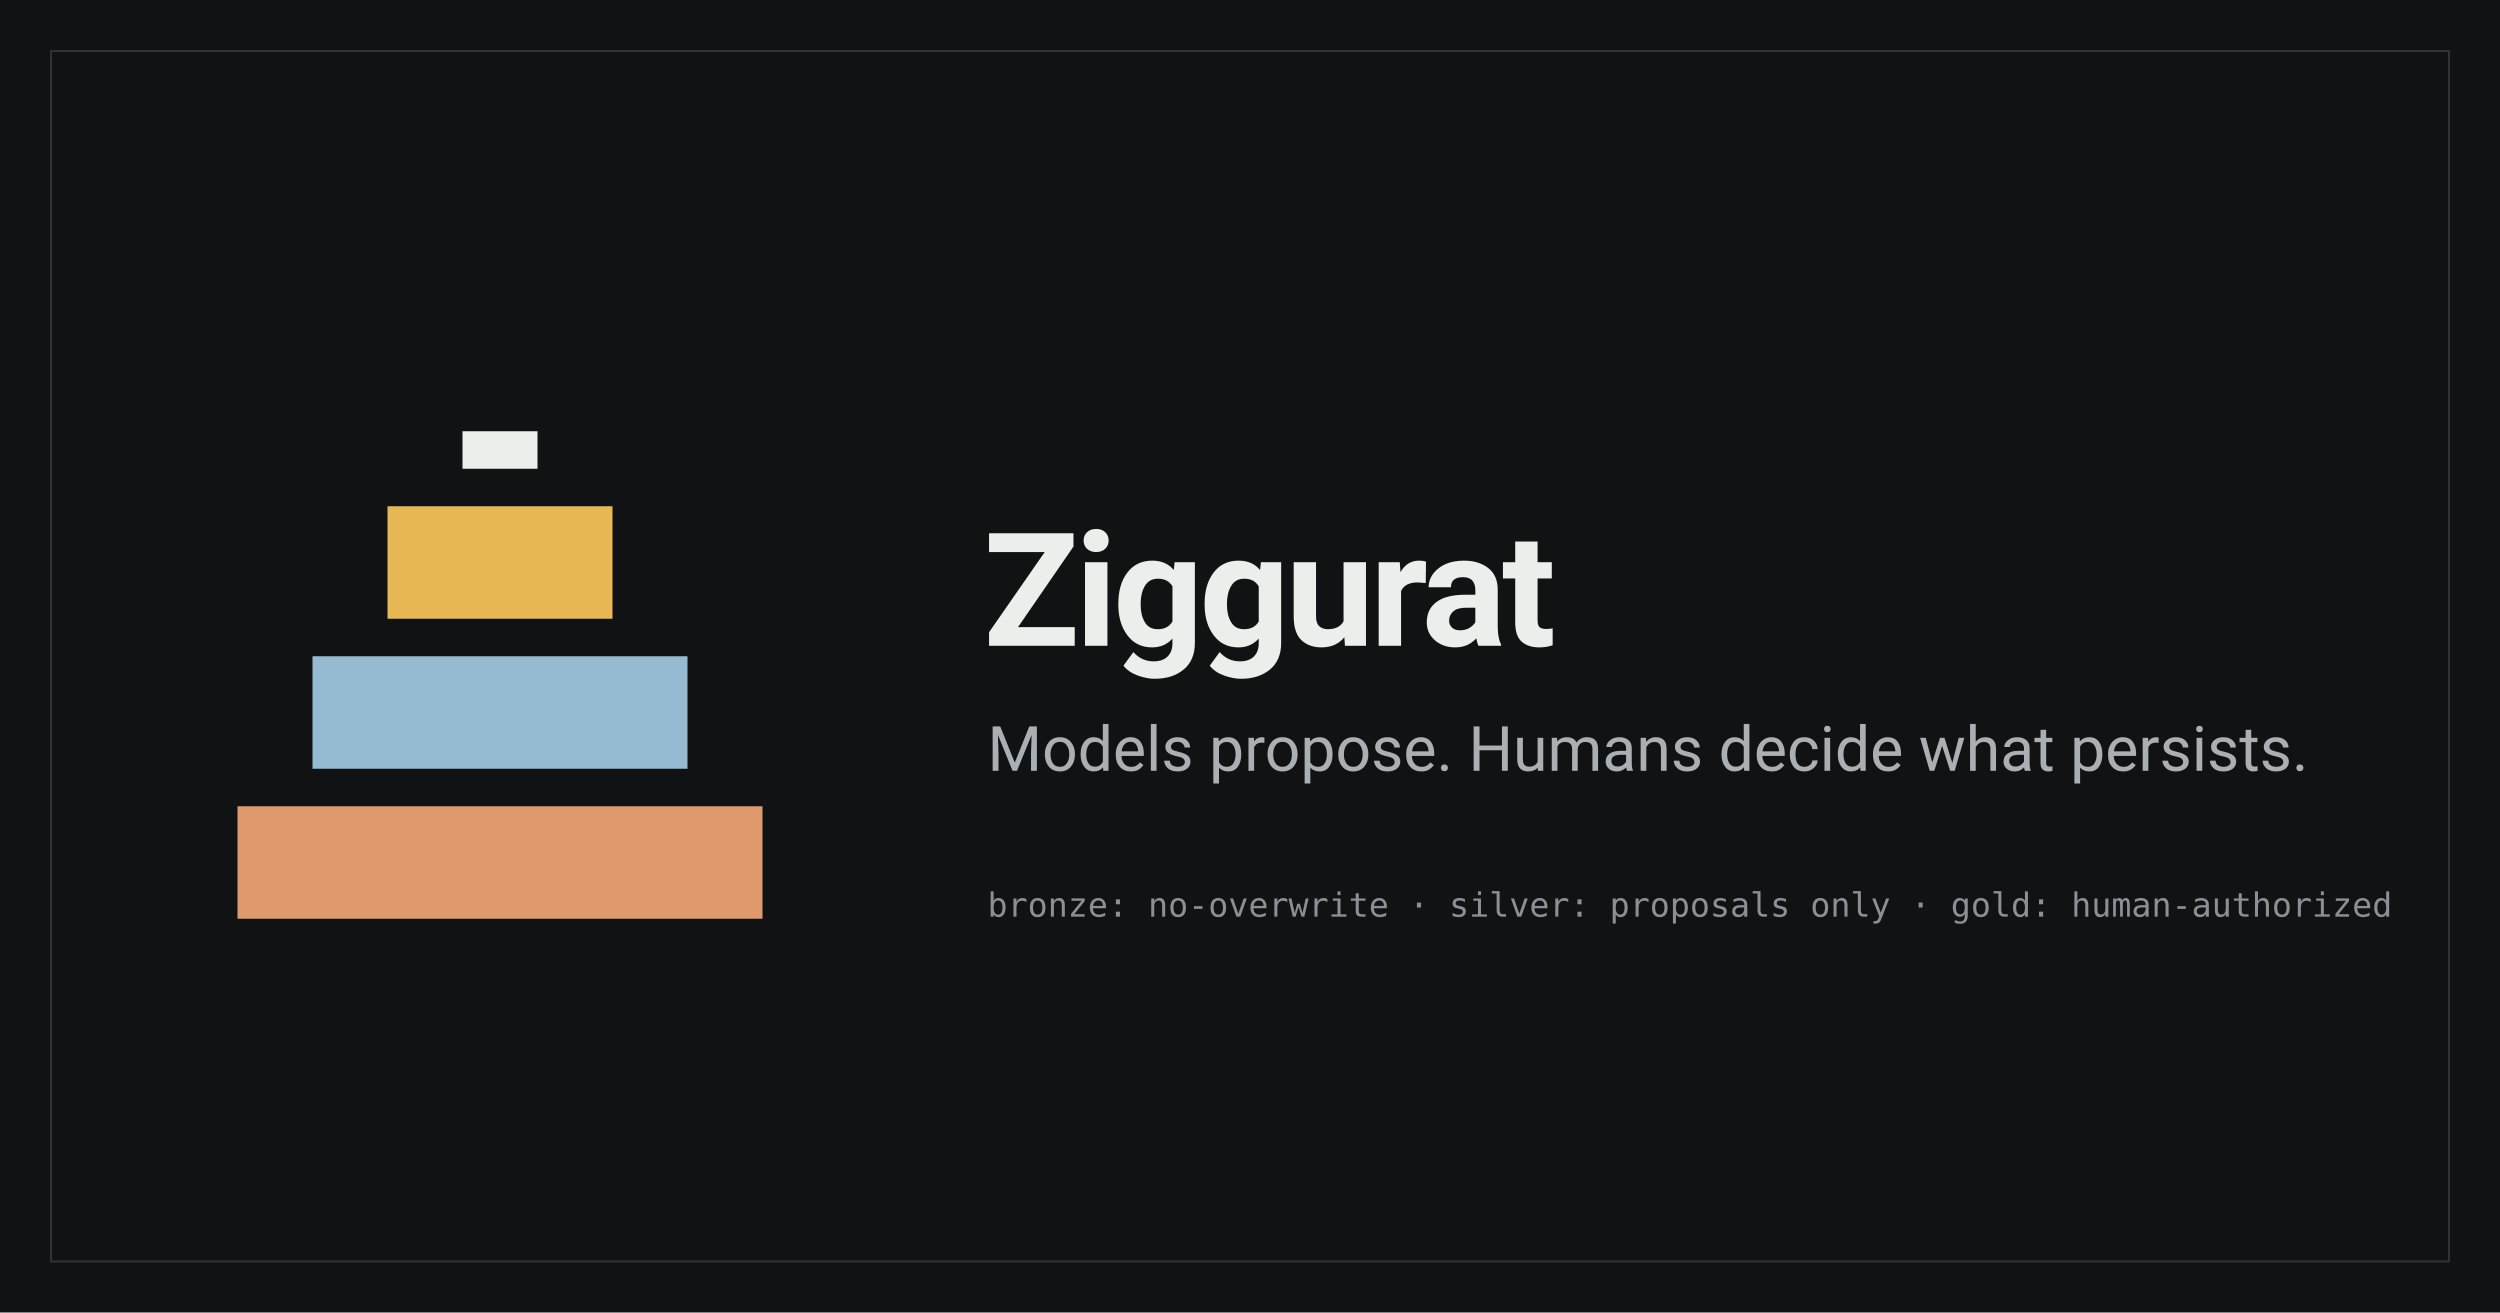
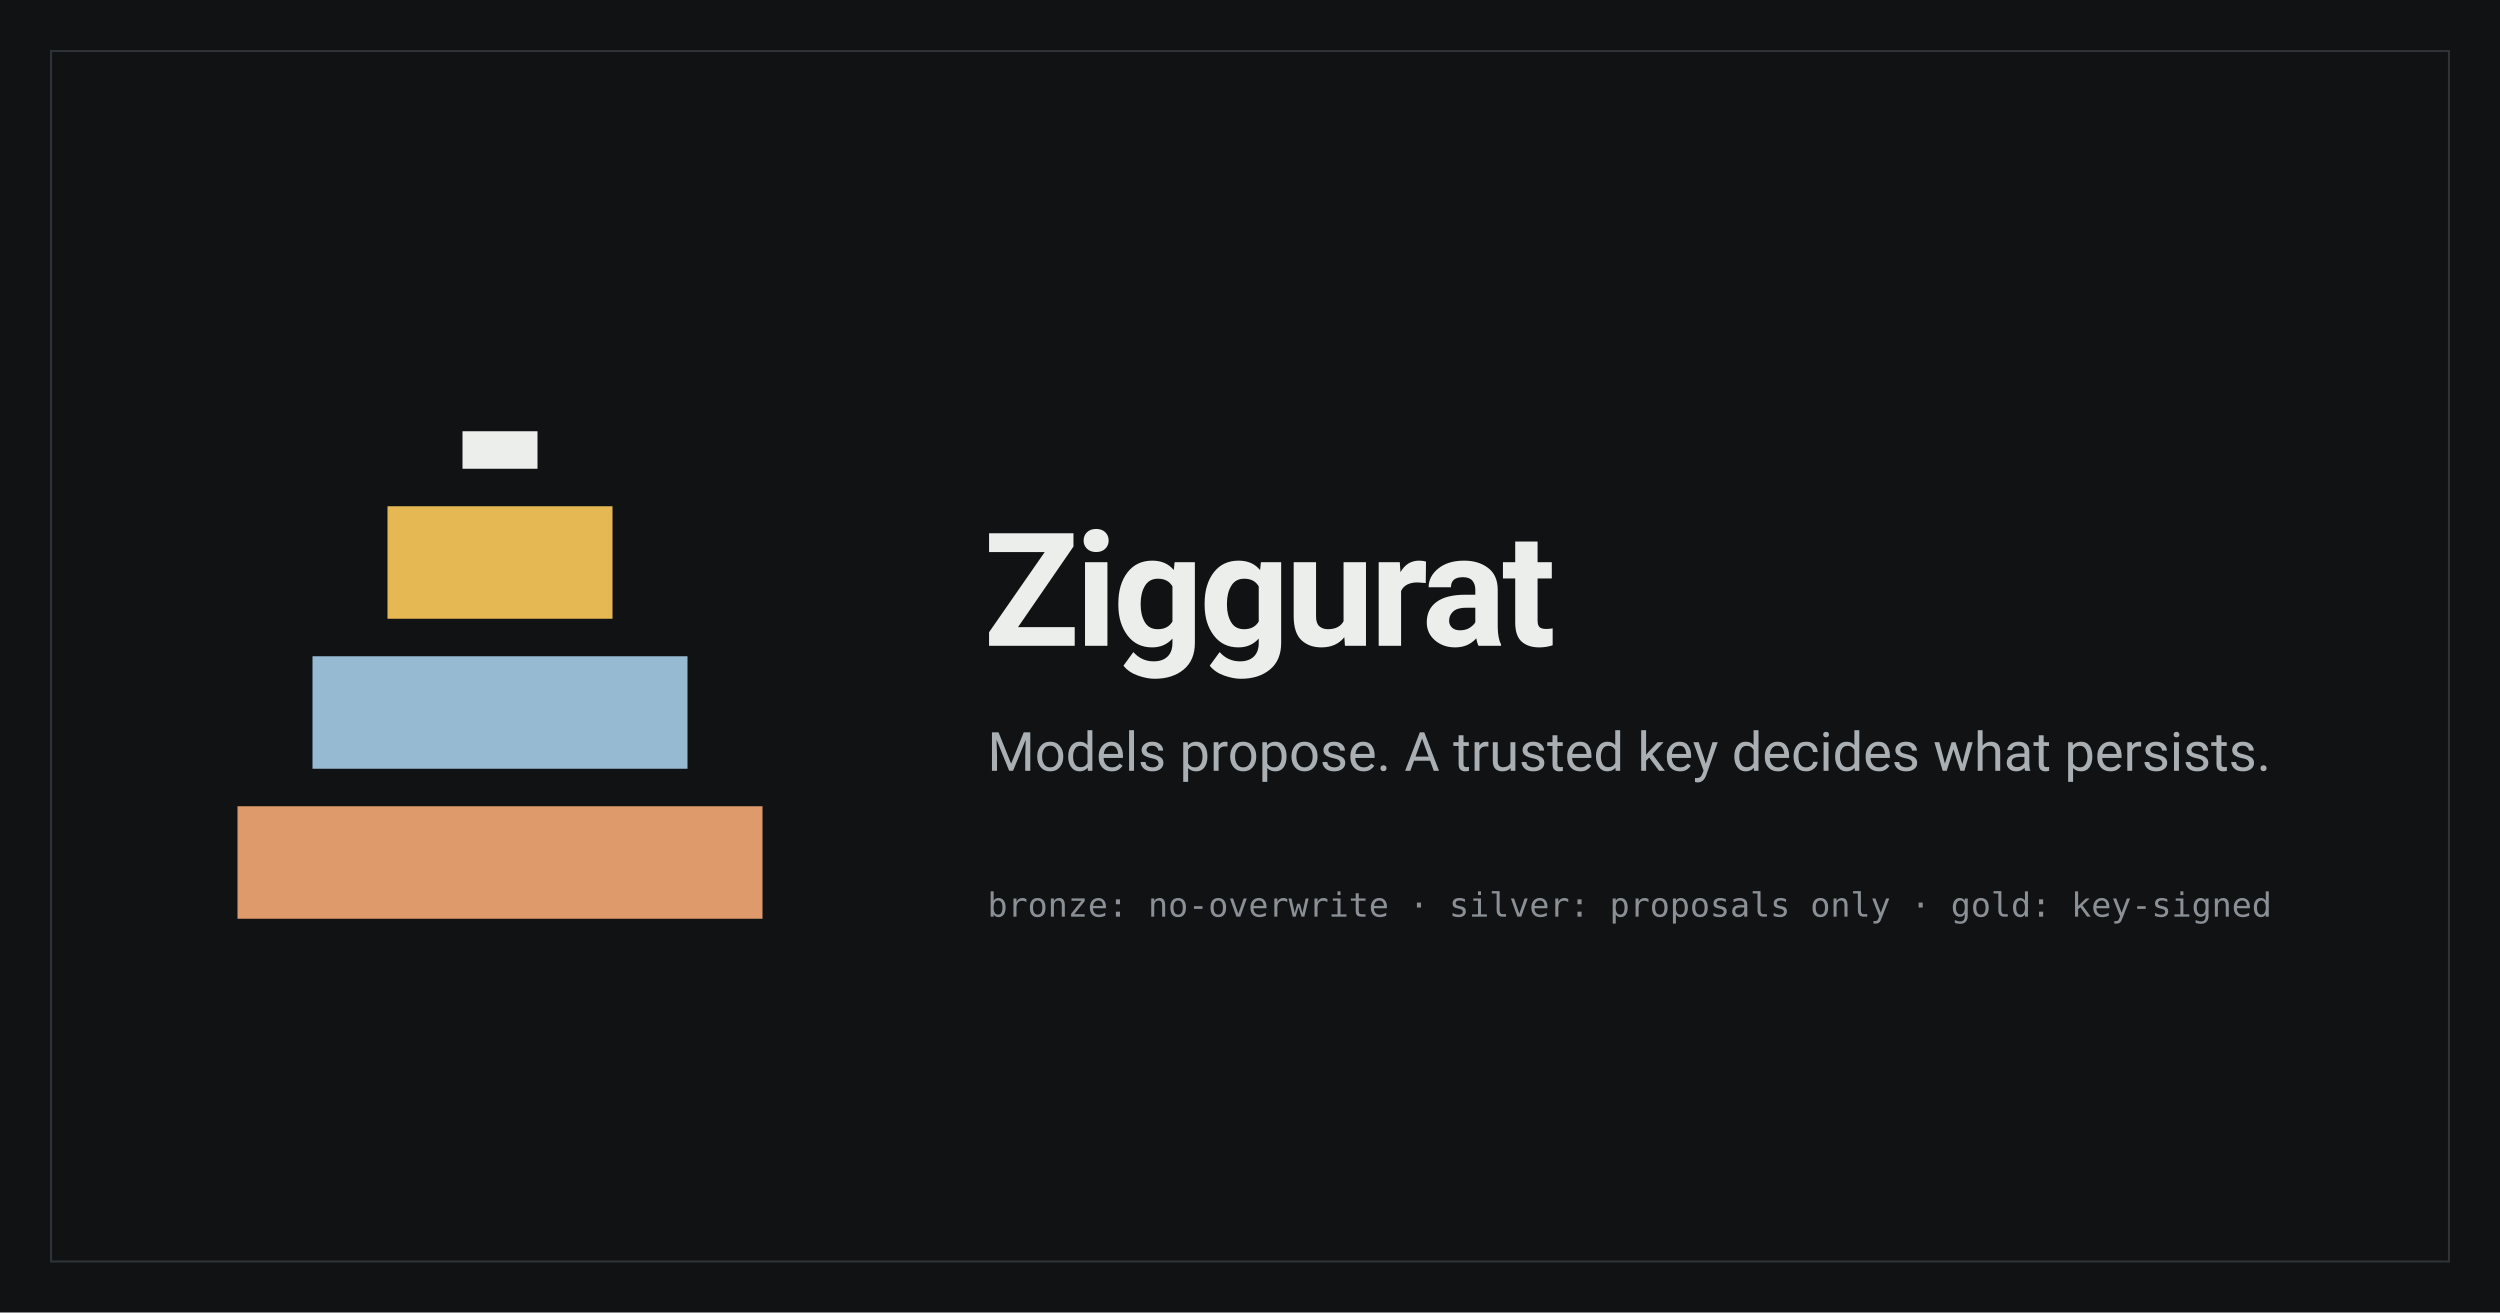
- <svg xmlns="http://www.w3.org/2000/svg" viewBox="0 0 1200 630" width="1200" height="630" role="img" aria-label="Ziggurat — models propose, humans decide what persists">
+ <svg xmlns="http://www.w3.org/2000/svg" viewBox="0 0 1200 630" width="1200" height="630" role="img" aria-label="Ziggurat — models propose, a trusted key decides what persists">
  <rect width="1200" height="630" fill="#101214" />
  <rect x="24.5" y="24.5" width="1151" height="581" fill="none" stroke="#2e3337" stroke-width="1" />
  <rect x="114" y="387" width="252" height="54" fill="#de9a6a" />
  <rect x="150" y="315" width="180" height="54" fill="#96bad2" />
  <rect x="186" y="243" width="108" height="54" fill="#e6b854" />
  <rect x="222" y="207" width="36" height="18" fill="#eceeec" />
  <g font-family="system-ui, 'Segoe UI', Roboto, Helvetica, Arial, sans-serif">
    <text x="472" y="310" fill="#eceeec" font-size="76" font-weight="600" letter-spacing="-2">Ziggurat</text>
-     <text x="474" y="370" fill="#a9afb3" font-size="30">Models propose. Humans decide what persists.</text>
+     <text x="474" y="370" fill="#a9afb3" font-size="26">Models propose. A trusted key decides what persists.</text>
  </g>
  <g font-family="ui-monospace, 'Cascadia Mono', Menlo, Consolas, monospace" font-size="16" fill="#8a9095">
-     <text x="474" y="440">bronze: no-overwrite · silver: proposals only · gold: human-authorized</text>
+     <text x="474" y="440">bronze: no-overwrite · silver: proposals only · gold: key-signed</text>
  </g>
</svg>
